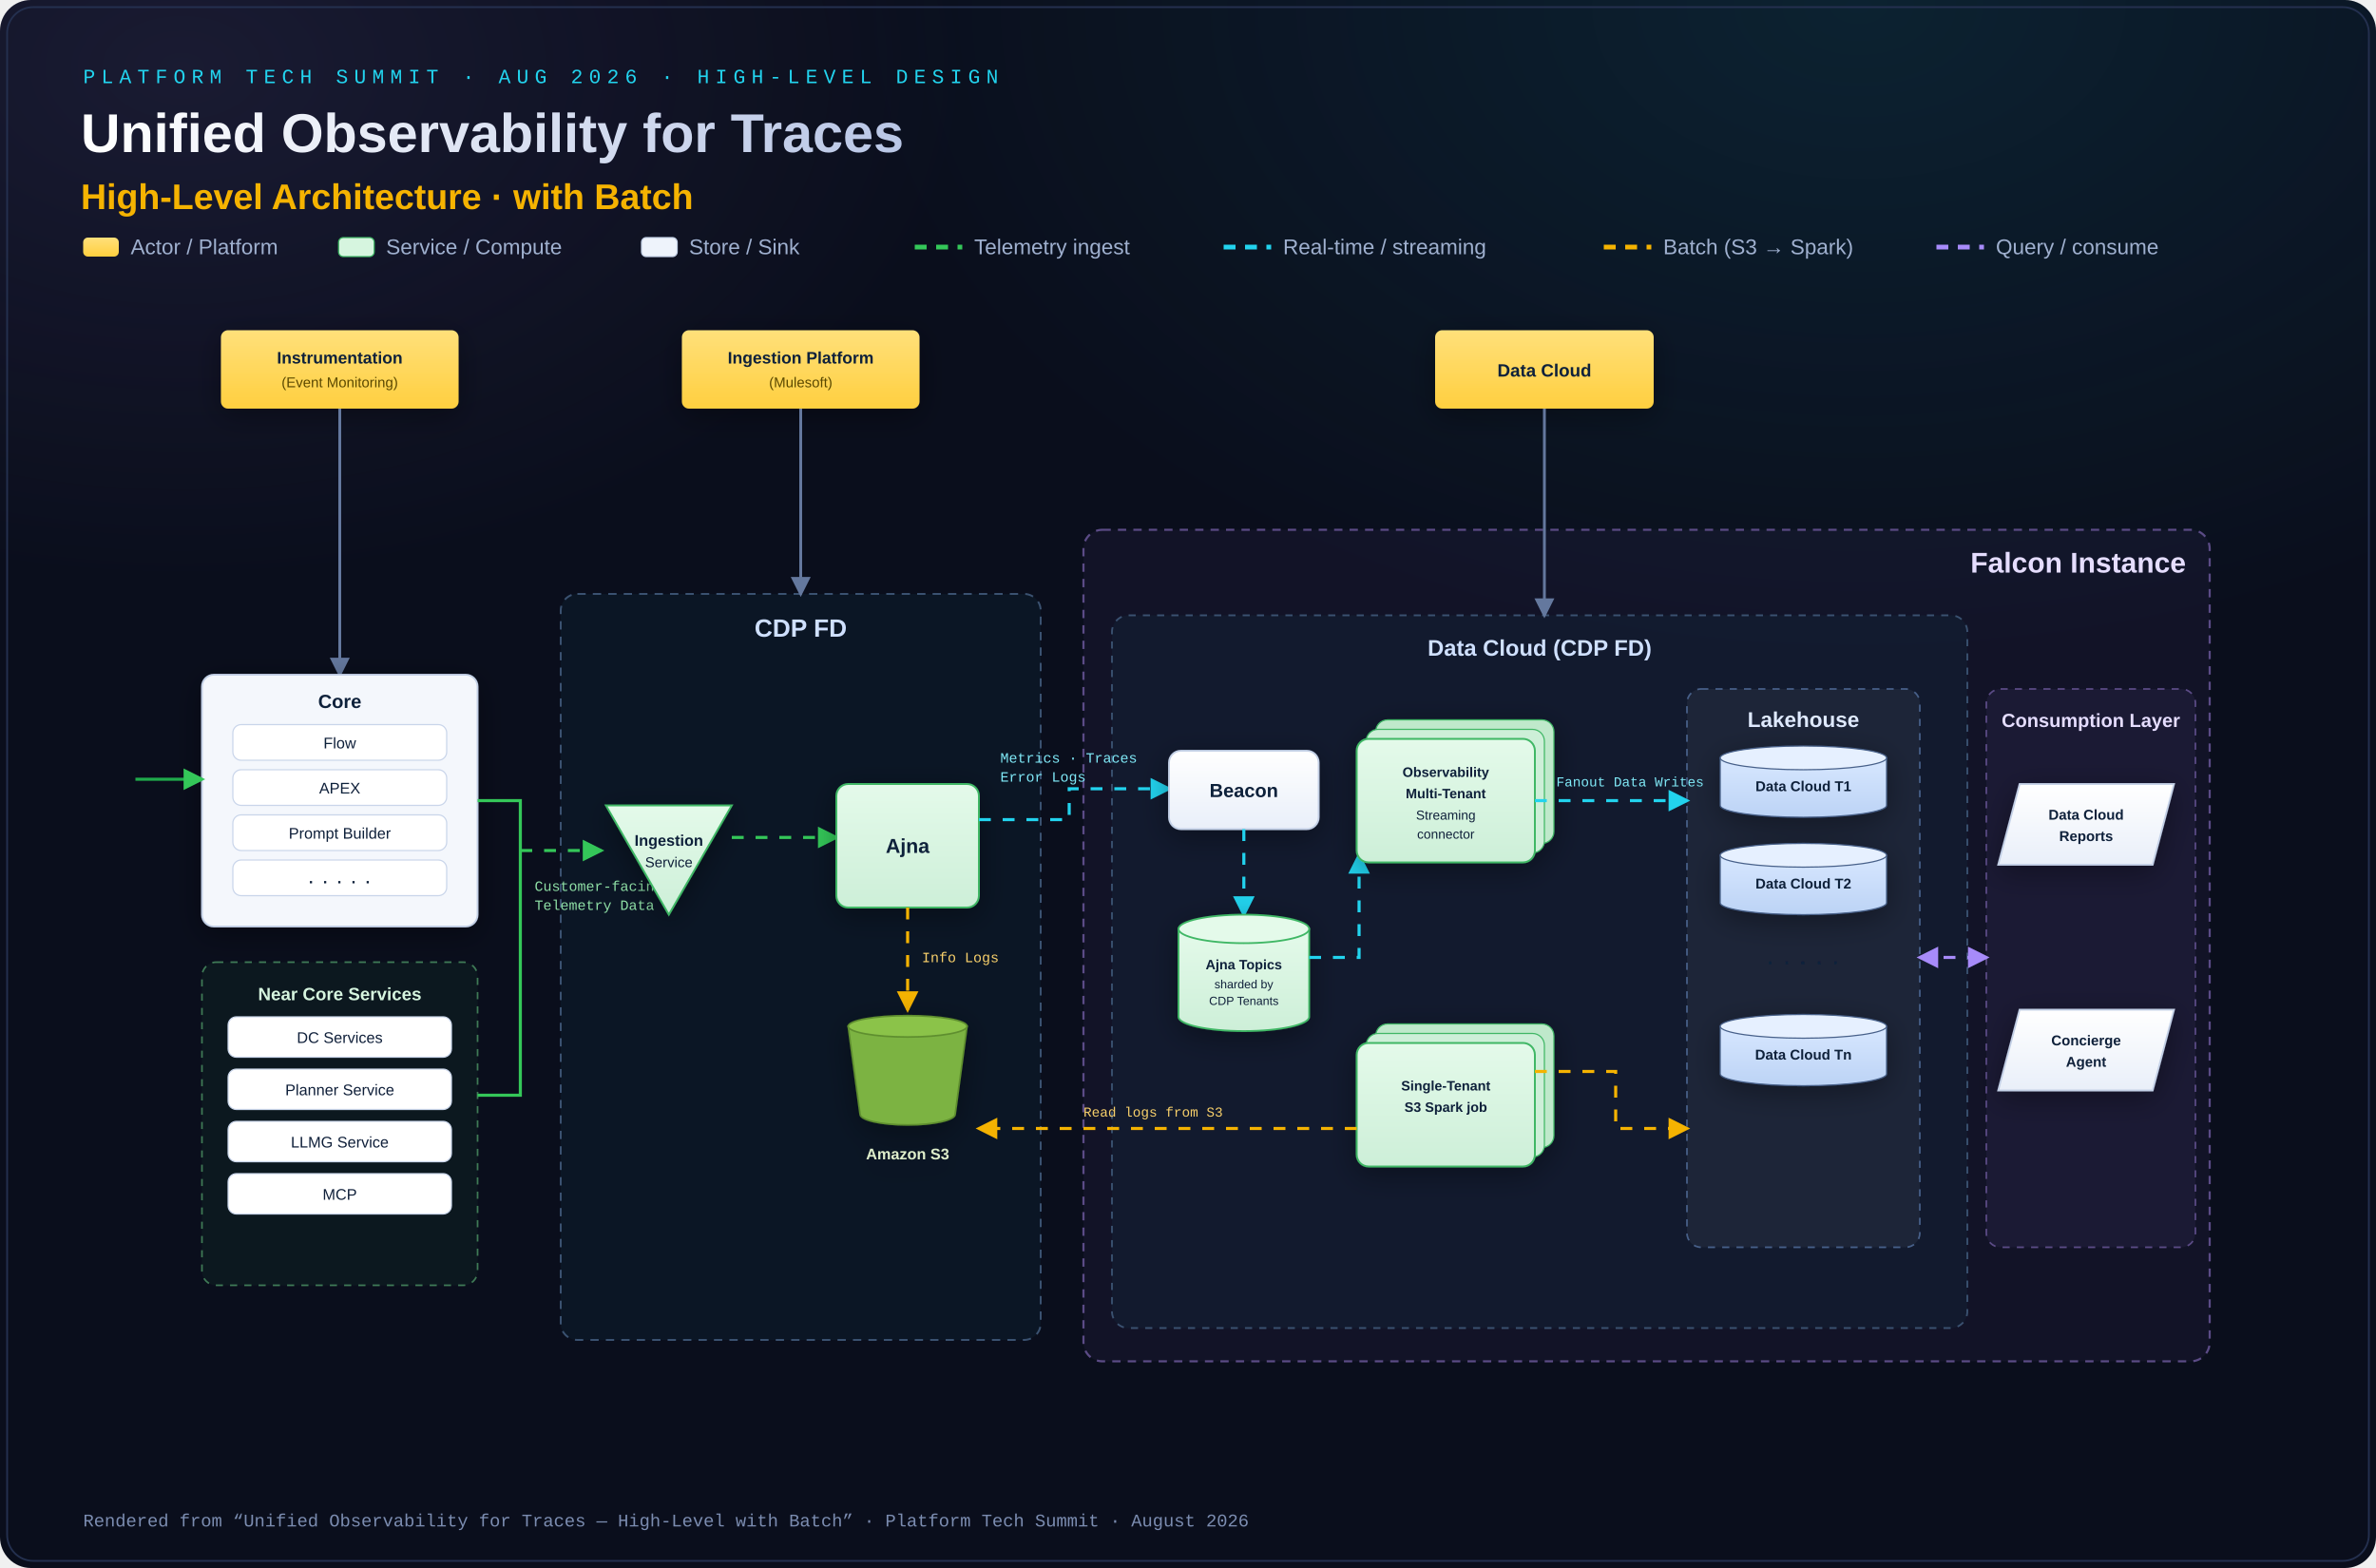
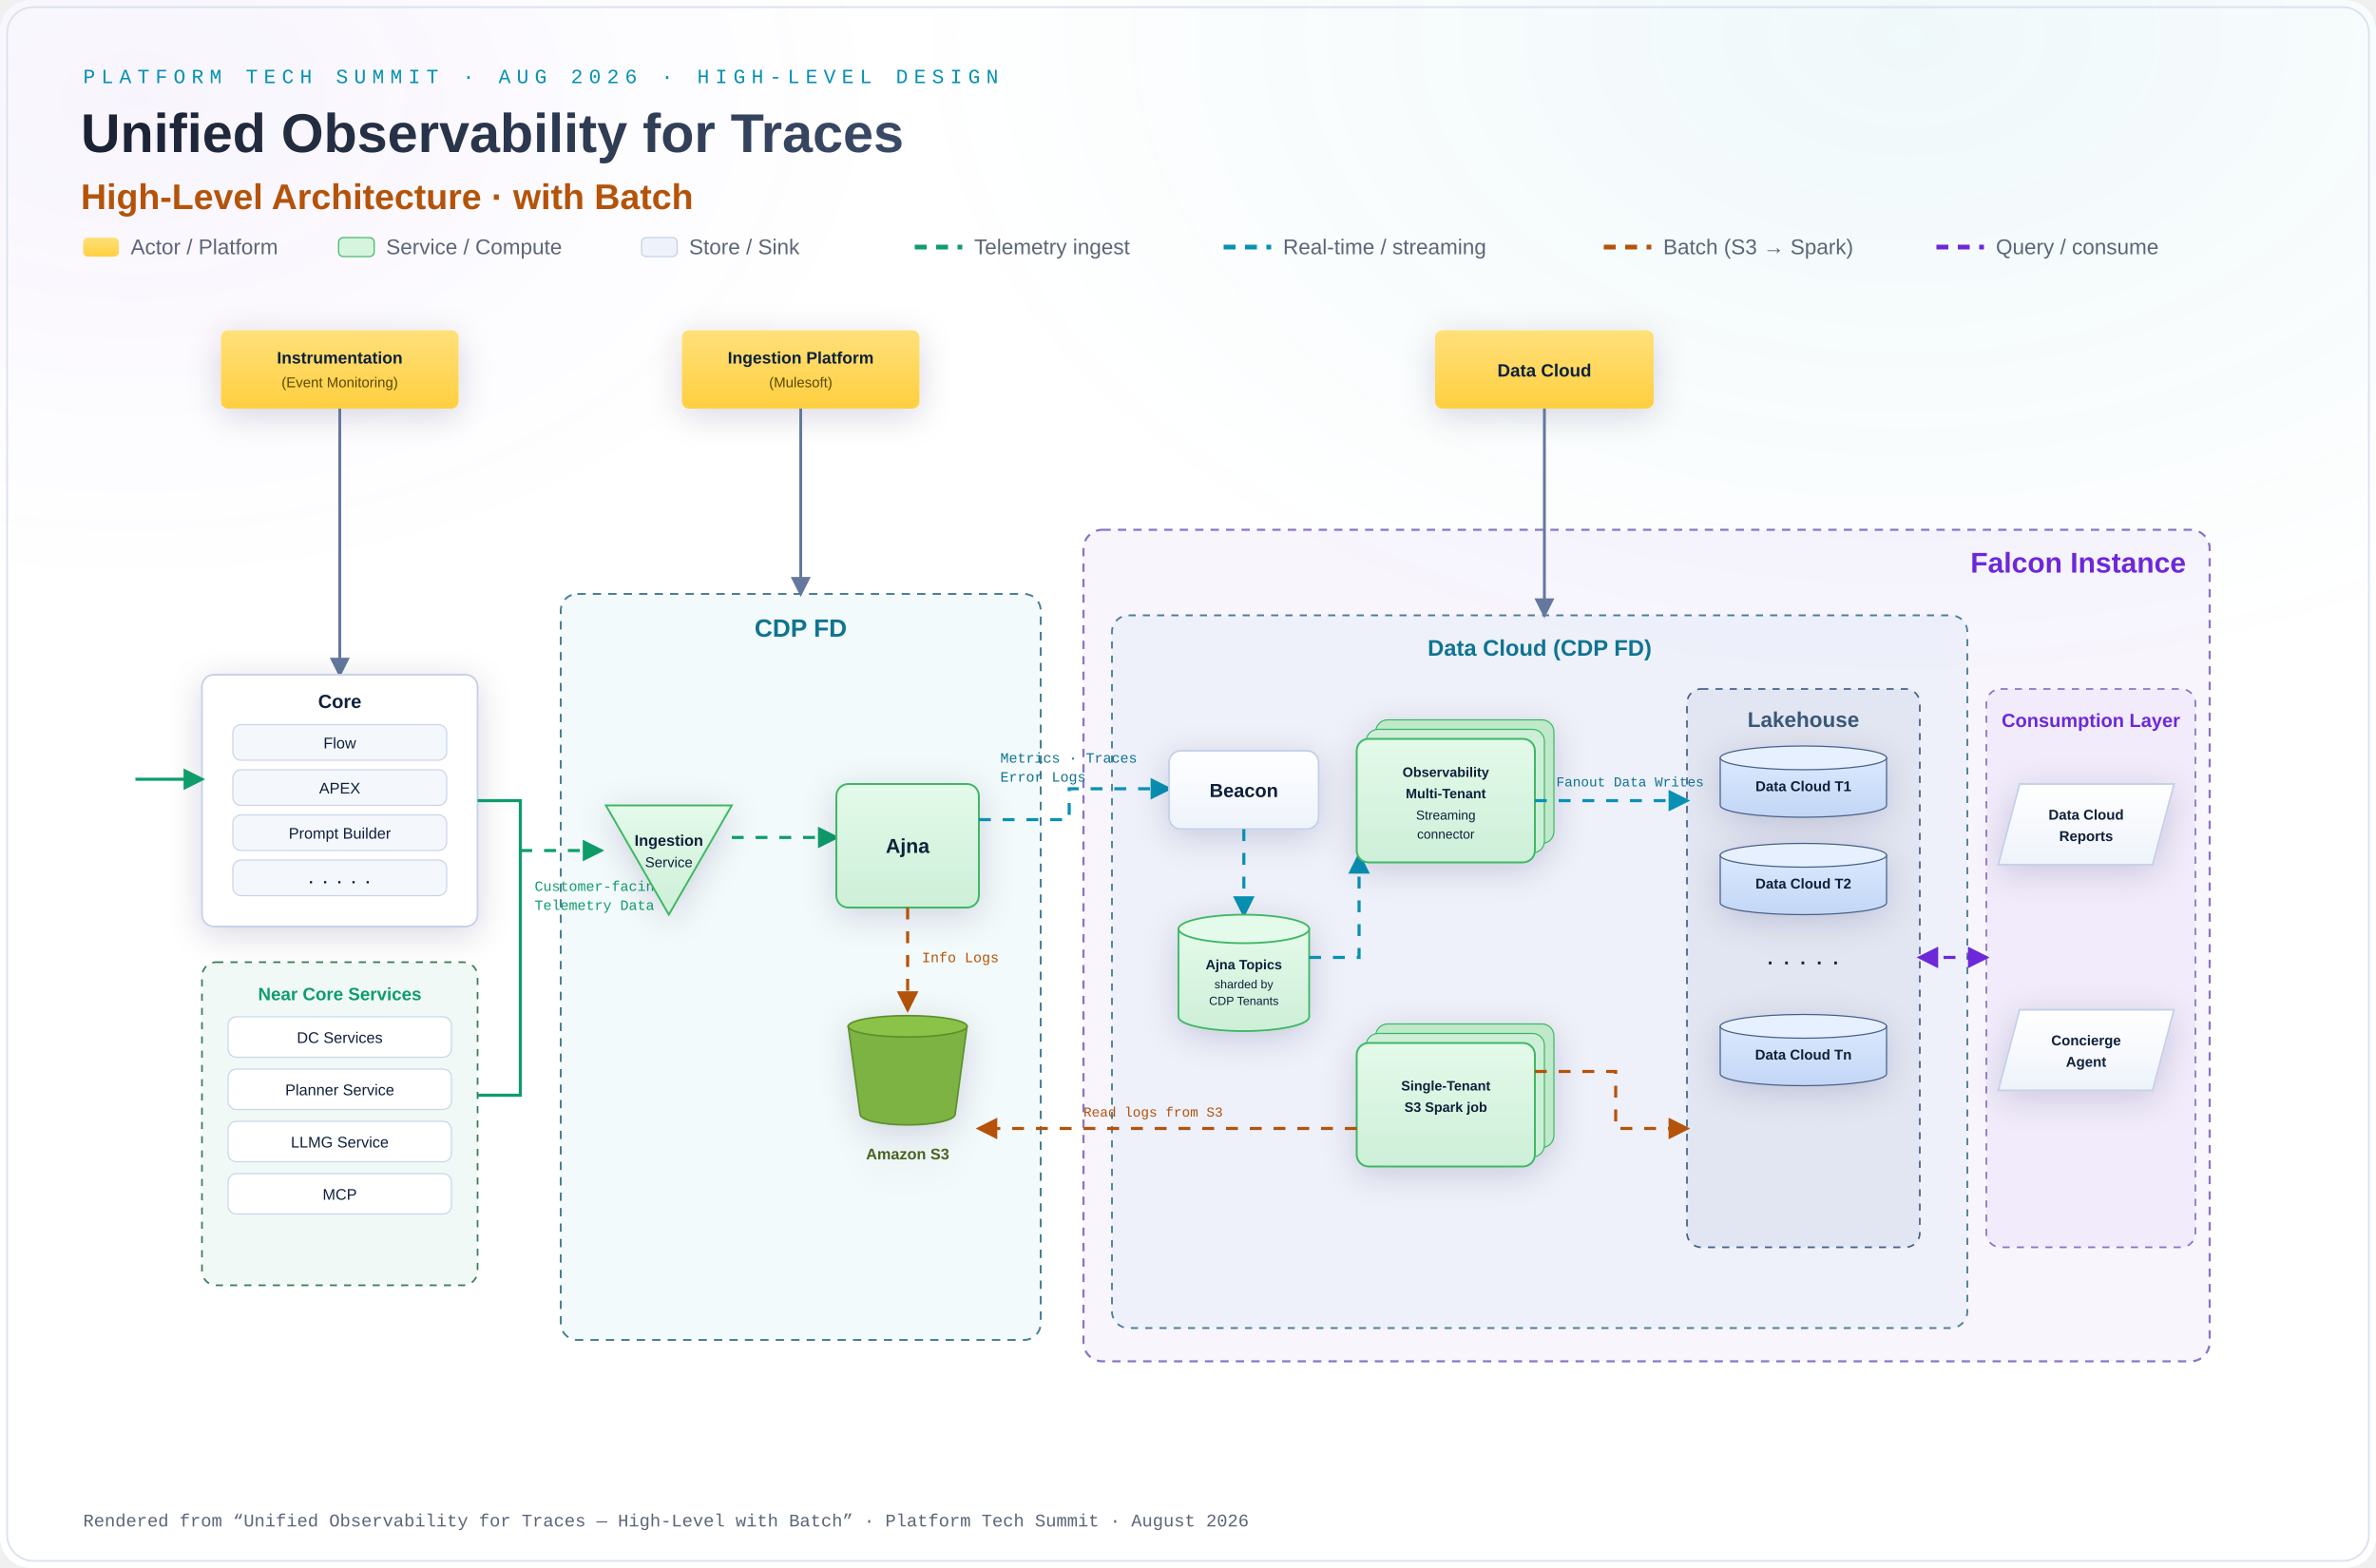
<svg xmlns="http://www.w3.org/2000/svg" width="2000" height="1320" viewBox="0 0 2000 1320" font-family="Arial, Helvetica, sans-serif" role="img" aria-label="Unified Observability for Traces — High-Level Architecture with Batch">
  <defs>
    <marker id="arrow" viewBox="0 0 10 10" refX="8.5" refY="5" markerWidth="7" markerHeight="7" orient="auto-start-reverse">
      <path d="M0,0 L10,5 L0,10 z" fill="#64789e" />
    </marker>
    <marker id="arrowGreen" viewBox="0 0 10 10" refX="8.5" refY="5" markerWidth="7" markerHeight="7" orient="auto-start-reverse">
-       <path d="M0,0 L10,5 L0,10 z" fill="#34c759" />
+       <path d="M0,0 L10,5 L0,10 z" fill="#0f9d6a" />
    </marker>
    <marker id="arrowCyan" viewBox="0 0 10 10" refX="8.5" refY="5" markerWidth="7" markerHeight="7" orient="auto-start-reverse">
-       <path d="M0,0 L10,5 L0,10 z" fill="#22d3ee" />
+       <path d="M0,0 L10,5 L0,10 z" fill="#0891b2" />
    </marker>
    <marker id="arrowAmber" viewBox="0 0 10 10" refX="8.5" refY="5" markerWidth="7" markerHeight="7" orient="auto-start-reverse">
-       <path d="M0,0 L10,5 L0,10 z" fill="#f5b301" />
+       <path d="M0,0 L10,5 L0,10 z" fill="#b45309" />
    </marker>
    <marker id="arrowViolet" viewBox="0 0 10 10" refX="8.5" refY="5" markerWidth="7" markerHeight="7" orient="auto-start-reverse">
-       <path d="M0,0 L10,5 L0,10 z" fill="#a78bfa" />
+       <path d="M0,0 L10,5 L0,10 z" fill="#6d28d9" />
    </marker>
    <marker id="arrowFeed" viewBox="0 0 10 10" refX="8.5" refY="5" markerWidth="7" markerHeight="7" orient="auto-start-reverse">
      <path d="M0,0 L10,5 L0,10 z" fill="#64789e" />
    </marker>
    <linearGradient id="gGreen" x1="0" y1="0" x2="0" y2="1">
      <stop offset="0" stop-color="#e4faea" />
      <stop offset="1" stop-color="#cdefd8" />
    </linearGradient>
    <linearGradient id="gSticky" x1="0" y1="0" x2="0" y2="1">
      <stop offset="0" stop-color="#ffe07a" />
      <stop offset="1" stop-color="#ffcf3f" />
    </linearGradient>
    <linearGradient id="gStore" x1="0" y1="0" x2="0" y2="1">
      <stop offset="0" stop-color="#ffffff" />
-       <stop offset="1" stop-color="#e9eff9" />
+       <stop offset="1" stop-color="#eef3fb" />
    </linearGradient>
    <linearGradient id="gLake" x1="0" y1="0" x2="0" y2="1">
-       <stop offset="0" stop-color="#d7e7ff" />
-       <stop offset="1" stop-color="#bcd3f5" />
+       <stop offset="0" stop-color="#dbe9ff" />
+       <stop offset="1" stop-color="#c2d6f5" />
    </linearGradient>
    <linearGradient id="gHead" x1="0" y1="0" x2="1" y2="0">
-       <stop offset="0" stop-color="#ffffff" />
-       <stop offset="1" stop-color="#b9c6e6" />
-     </linearGradient>
-     <radialGradient id="gGlowC" cx="78%" cy="0%" r="70%">
-       <stop offset="0" stop-color="#22d3ee" stop-opacity="0.10" />
-       <stop offset="0.6" stop-color="#22d3ee" stop-opacity="0" />
+       <stop offset="0" stop-color="#1a2233" />
+       <stop offset="1" stop-color="#3a4a66" />
+     </linearGradient>
+     <radialGradient id="gGlowC" cx="80%" cy="2%" r="60%">
+       <stop offset="0" stop-color="#0891b2" stop-opacity="0.06" />
+       <stop offset="0.7" stop-color="#0891b2" stop-opacity="0" />
    </radialGradient>
-     <radialGradient id="gGlowV" cx="8%" cy="4%" r="55%">
-       <stop offset="0" stop-color="#a78bfa" stop-opacity="0.10" />
-       <stop offset="0.6" stop-color="#a78bfa" stop-opacity="0" />
+     <radialGradient id="gGlowV" cx="6%" cy="6%" r="45%">
+       <stop offset="0" stop-color="#6d28d9" stop-opacity="0.05" />
+       <stop offset="0.7" stop-color="#6d28d9" stop-opacity="0" />
    </radialGradient>
    <style>
      .b-label { font-weight:700; }
      .flow-label { font-family:"Courier New", monospace; }
      .edge { fill:none; stroke-width:2.6; }
      .feed { stroke:#64789e; stroke-width:2.4; }
-       .tel { stroke:#34c759; } .stream { stroke:#22d3ee; } .batch { stroke:#f5b301; } .bidi { stroke:#a78bfa; }
+       .tel { stroke:#0f9d6a; } .stream { stroke:#0891b2; } .batch { stroke:#b45309; } .bidi { stroke:#6d28d9; }
      .flow { stroke-dasharray:10 10; animation: dash 1s linear infinite; }
      @keyframes dash { to { stroke-dashoffset:-20; } }
-       .shadow { filter: drop-shadow(0 6px 12px rgba(0,0,0,.35)); }
+       .shadow { filter: drop-shadow(0 6px 14px rgba(20,30,60,.16)); }
    </style>
  </defs>
-   <rect x="0" y="0" width="2000" height="1320" rx="26" fill="#0a0e1c" />
+   <rect x="0" y="0" width="2000" height="1320" rx="26" fill="#ffffff" />
  <rect x="0" y="0" width="2000" height="1320" rx="26" fill="url(#gGlowC)" />
  <rect x="0" y="0" width="2000" height="1320" rx="26" fill="url(#gGlowV)" />
-   <rect x="6" y="6" width="1988" height="1308" rx="22" fill="none" stroke="#24304f" stroke-width="1.5" />
-   <text x="70" y="70" font-family="Courier New, monospace" font-size="17" letter-spacing="5" fill="#22d3ee">PLATFORM TECH SUMMIT · AUG 2026 · HIGH-LEVEL DESIGN</text>
+   <rect x="6" y="6" width="1988" height="1308" rx="22" fill="none" stroke="#dbe2ee" stroke-width="1.5" />
+   <text x="70" y="70" font-family="Courier New, monospace" font-size="17" letter-spacing="5" fill="#0891b2">PLATFORM TECH SUMMIT · AUG 2026 · HIGH-LEVEL DESIGN</text>
  <text x="68" y="128" font-size="46" font-weight="800" fill="url(#gHead)">Unified Observability for Traces</text>
-   <text x="68" y="176" font-size="30" font-weight="800" fill="#f5b301">High-Level Architecture · with Batch</text>
+   <text x="68" y="176" font-size="30" font-weight="800" fill="#b45309">High-Level Architecture · with Batch</text>
  <g font-size="18" transform="translate(70,214)">
    <rect x="0" y="-14" width="30" height="16" rx="4" fill="url(#gSticky)" />
-     <text x="40" y="0" fill="#9fb0cf">Actor / Platform</text>
+     <text x="40" y="0" fill="#5b6678">Actor / Platform</text>
    <rect x="215" y="-14" width="30" height="16" rx="4" fill="#d6f5df" stroke="#3fb765" />
-     <text x="255" y="0" fill="#9fb0cf">Service / Compute</text>
+     <text x="255" y="0" fill="#5b6678">Service / Compute</text>
    <rect x="470" y="-14" width="30" height="16" rx="4" fill="#eef3fb" stroke="#c3d0e6" />
-     <text x="510" y="0" fill="#9fb0cf">Store / Sink</text>
-     <line x1="700" y1="-6" x2="740" y2="-6" stroke="#34c759" stroke-width="4" stroke-dasharray="10 8" />
-     <text x="750" y="0" fill="#9fb0cf">Telemetry ingest</text>
-     <line x1="960" y1="-6" x2="1000" y2="-6" stroke="#22d3ee" stroke-width="4" stroke-dasharray="10 8" />
-     <text x="1010" y="0" fill="#9fb0cf">Real-time / streaming</text>
-     <line x1="1280" y1="-6" x2="1320" y2="-6" stroke="#f5b301" stroke-width="4" stroke-dasharray="10 8" />
-     <text x="1330" y="0" fill="#9fb0cf">Batch (S3 → Spark)</text>
-     <line x1="1560" y1="-6" x2="1600" y2="-6" stroke="#a78bfa" stroke-width="4" stroke-dasharray="10 8" />
-     <text x="1610" y="0" fill="#9fb0cf">Query / consume</text>
+     <text x="510" y="0" fill="#5b6678">Store / Sink</text>
+     <line x1="700" y1="-6" x2="740" y2="-6" stroke="#0f9d6a" stroke-width="4" stroke-dasharray="10 8" />
+     <text x="750" y="0" fill="#5b6678">Telemetry ingest</text>
+     <line x1="960" y1="-6" x2="1000" y2="-6" stroke="#0891b2" stroke-width="4" stroke-dasharray="10 8" />
+     <text x="1010" y="0" fill="#5b6678">Real-time / streaming</text>
+     <line x1="1280" y1="-6" x2="1320" y2="-6" stroke="#b45309" stroke-width="4" stroke-dasharray="10 8" />
+     <text x="1330" y="0" fill="#5b6678">Batch (S3 → Spark)</text>
+     <line x1="1560" y1="-6" x2="1600" y2="-6" stroke="#6d28d9" stroke-width="4" stroke-dasharray="10 8" />
+     <text x="1610" y="0" fill="#5b6678">Query / consume</text>
  </g>
  <g transform="translate(100,250)" fill="#10203a">
-     <rect x="372" y="250" width="404" height="628" rx="14" fill="rgba(34,211,238,.045)" stroke="#3a5170" stroke-width="1.6" stroke-dasharray="7 6" />
-     <text class="b-label" x="574" y="286" text-anchor="middle" fill="#cfe0ff" font-size="21">CDP FD</text>
-     <rect x="812" y="196" width="948" height="700" rx="16" fill="rgba(167,139,250,.05)" stroke="#5b4b86" stroke-width="1.8" stroke-dasharray="7 6" />
-     <text class="b-label" x="1740" y="232" text-anchor="end" fill="#e5ddff" font-size="24" font-weight="800">Falcon Instance</text>
-     <rect x="836" y="268" width="720" height="600" rx="14" fill="rgba(34,211,238,.04)" stroke="#3a5170" stroke-width="1.5" stroke-dasharray="6 6" />
-     <text class="b-label" x="1196" y="302" text-anchor="middle" fill="#cfe0ff" font-size="19">Data Cloud (CDP FD)</text>
-     <rect x="1320" y="330" width="196" height="470" rx="12" fill="rgba(255,255,255,.05)" stroke="#476089" stroke-width="1.4" stroke-dasharray="6 6" />
-     <text class="b-label" x="1418" y="362" text-anchor="middle" fill="#dfeaff" font-size="18">Lakehouse</text>
-     <rect x="1572" y="330" width="176" height="470" rx="12" fill="rgba(167,139,250,.06)" stroke="#5b4b86" stroke-width="1.4" stroke-dasharray="6 6" />
-     <text class="b-label" x="1660" y="362" text-anchor="middle" fill="#e5ddff" font-size="16">Consumption Layer</text>
-     <rect x="70" y="560" width="232" height="272" rx="12" fill="rgba(52,199,89,.06)" stroke="#3f7a56" stroke-width="1.4" stroke-dasharray="6 6" />
-     <text class="b-label" x="186" y="592" text-anchor="middle" fill="#d6f5df" font-size="15">Near Core Services</text>
+     <rect x="372" y="250" width="404" height="628" rx="14" fill="rgba(8,145,178,.05)" stroke="#4a7f97" stroke-width="1.6" stroke-dasharray="7 6" />
+     <text class="b-label" x="574" y="286" text-anchor="middle" fill="#0e7490" font-size="21">CDP FD</text>
+     <rect x="812" y="196" width="948" height="700" rx="16" fill="rgba(109,40,217,.045)" stroke="#8b73c4" stroke-width="1.8" stroke-dasharray="7 6" />
+     <text class="b-label" x="1740" y="232" text-anchor="end" fill="#6d28d9" font-size="24" font-weight="800">Falcon Instance</text>
+     <rect x="836" y="268" width="720" height="600" rx="14" fill="rgba(8,145,178,.04)" stroke="#4a7f97" stroke-width="1.5" stroke-dasharray="6 6" />
+     <text class="b-label" x="1196" y="302" text-anchor="middle" fill="#0e7490" font-size="19">Data Cloud (CDP FD)</text>
+     <rect x="1320" y="330" width="196" height="470" rx="12" fill="rgba(71,96,137,.07)" stroke="#476089" stroke-width="1.4" stroke-dasharray="6 6" />
+     <text class="b-label" x="1418" y="362" text-anchor="middle" fill="#3a5878" font-size="18">Lakehouse</text>
+     <rect x="1572" y="330" width="176" height="470" rx="12" fill="rgba(109,40,217,.05)" stroke="#8b73c4" stroke-width="1.4" stroke-dasharray="6 6" />
+     <text class="b-label" x="1660" y="362" text-anchor="middle" fill="#6d28d9" font-size="16">Consumption Layer</text>
+     <rect x="70" y="560" width="232" height="272" rx="12" fill="rgba(15,157,106,.06)" stroke="#3f7a56" stroke-width="1.4" stroke-dasharray="6 6" />
+     <text class="b-label" x="186" y="592" text-anchor="middle" fill="#0f9d6a" font-size="15">Near Core Services</text>
    <g class="shadow">
      <rect x="86" y="28" width="200" height="66" rx="6" fill="url(#gSticky)" />
      <text x="186" y="56" text-anchor="middle" class="b-label" font-size="14">Instrumentation</text>
      <text x="186" y="76" text-anchor="middle" font-size="12" fill="#5a4800">(Event Monitoring)</text>
    </g>
    <g class="shadow">
      <rect x="474" y="28" width="200" height="66" rx="6" fill="url(#gSticky)" />
      <text x="574" y="56" text-anchor="middle" class="b-label" font-size="14">Ingestion Platform</text>
      <text x="574" y="76" text-anchor="middle" font-size="12" fill="#5a4800">(Mulesoft)</text>
    </g>
    <g class="shadow">
      <rect x="1108" y="28" width="184" height="66" rx="6" fill="url(#gSticky)" />
      <text x="1200" y="67" text-anchor="middle" class="b-label" font-size="15">Data Cloud</text>
    </g>
    <path class="edge feed" d="M186,94 L186,318" marker-end="url(#arrowFeed)" />
    <path class="edge feed" d="M574,94 L574,250" marker-end="url(#arrowFeed)" />
    <path class="edge feed" d="M1200,94 L1200,268" marker-end="url(#arrowFeed)" />
    <g class="shadow">
-       <rect x="70" y="318" width="232" height="212" rx="10" fill="#f4f7fc" stroke="#c3d0e6" stroke-width="1.5" />
+       <rect x="70" y="318" width="232" height="212" rx="10" fill="#ffffff" stroke="#c3d0e6" stroke-width="1.5" />
      <text x="186" y="346" text-anchor="middle" class="b-label" font-size="16">Core</text>
      <g font-size="13" text-anchor="middle">
-         <rect x="96" y="360" width="180" height="30" rx="7" fill="#ffffff" stroke="#c9d5ea" />
+         <rect x="96" y="360" width="180" height="30" rx="7" fill="#f4f7fc" stroke="#c9d5ea" />
        <text x="186" y="380">Flow</text>
-         <rect x="96" y="398" width="180" height="30" rx="7" fill="#ffffff" stroke="#c9d5ea" />
+         <rect x="96" y="398" width="180" height="30" rx="7" fill="#f4f7fc" stroke="#c9d5ea" />
        <text x="186" y="418">APEX</text>
-         <rect x="96" y="436" width="180" height="30" rx="7" fill="#ffffff" stroke="#c9d5ea" />
+         <rect x="96" y="436" width="180" height="30" rx="7" fill="#f4f7fc" stroke="#c9d5ea" />
        <text x="186" y="456">Prompt Builder</text>
-         <rect x="96" y="474" width="180" height="30" rx="7" fill="#ffffff" stroke="#c9d5ea" />
+         <rect x="96" y="474" width="180" height="30" rx="7" fill="#f4f7fc" stroke="#c9d5ea" />
        <text x="186" y="497" font-weight="700" letter-spacing="2">· · · · ·</text>
      </g>
    </g>
-     <path class="edge" style="stroke:#1faa4b;stroke-width:2.6" d="M14,406 L70,406" marker-end="url(#arrowGreen)" />
+     <path class="edge" style="stroke:#0f9d6a;stroke-width:2.6" d="M14,406 L70,406" marker-end="url(#arrowGreen)" />
    <g font-size="13" text-anchor="middle">
      <rect x="92" y="606" width="188" height="34" rx="7" fill="#ffffff" stroke="#c9d5ea" />
      <text x="186" y="628">DC Services</text>
      <rect x="92" y="650" width="188" height="34" rx="7" fill="#ffffff" stroke="#c9d5ea" />
      <text x="186" y="672">Planner Service</text>
      <rect x="92" y="694" width="188" height="34" rx="7" fill="#ffffff" stroke="#c9d5ea" />
      <text x="186" y="716">LLMG Service</text>
      <rect x="92" y="738" width="188" height="34" rx="7" fill="#ffffff" stroke="#c9d5ea" />
      <text x="186" y="760">MCP</text>
    </g>
    <path class="edge tel" d="M302,424 L338,424 L338,466" />
    <path class="edge tel" d="M302,672 L338,672 L338,466" />
    <path class="edge flow tel" d="M338,466 L406,466" marker-end="url(#arrowGreen)" />
-     <text class="flow-label" x="350" y="500" fill="#8fe0a6" font-size="12">Customer-facing</text>
-     <text class="flow-label" x="350" y="516" fill="#8fe0a6" font-size="12">Telemetry Data</text>
+     <text class="flow-label" x="350" y="500" fill="#0f9d6a" font-size="12">Customer-facing</text>
+     <text class="flow-label" x="350" y="516" fill="#0f9d6a" font-size="12">Telemetry Data</text>
    <g class="shadow">
      <path d="M410,428 L516,428 L463,520 Z" fill="url(#gGreen)" stroke="#3fb765" stroke-width="1.6" />
      <text x="463" y="462" text-anchor="middle" class="b-label" font-size="13">Ingestion</text>
      <text x="463" y="480" text-anchor="middle" font-size="12">Service</text>
    </g>
    <path class="edge flow tel" d="M516,455 L604,455" marker-end="url(#arrowGreen)" />
    <g class="shadow">
      <rect x="604" y="410" width="120" height="104" rx="10" fill="url(#gGreen)" stroke="#3fb765" stroke-width="1.6" />
      <text x="664" y="468" text-anchor="middle" class="b-label" font-size="17">Ajna</text>
    </g>
    <path class="edge flow stream" d="M724,440 L800,440 L800,414 L884,414" marker-end="url(#arrowCyan)" />
-     <text class="flow-label" x="742" y="392" fill="#7fe9f7" font-size="12">Metrics · Traces</text>
-     <text class="flow-label" x="742" y="408" fill="#7fe9f7" font-size="12">Error Logs</text>
+     <text class="flow-label" x="742" y="392" fill="#0e7490" font-size="12">Metrics · Traces</text>
+     <text class="flow-label" x="742" y="408" fill="#0e7490" font-size="12">Error Logs</text>
    <path class="edge flow batch" d="M664,514 L664,600" marker-end="url(#arrowAmber)" />
-     <text class="flow-label" x="676" y="560" fill="#f7cf6a" font-size="12">Info Logs</text>
+     <text class="flow-label" x="676" y="560" fill="#b45309" font-size="12">Info Logs</text>
    <g class="shadow">
      <path d="M614,614 h100 l-10,74 a40,9 0 0 1 -80,0 Z" fill="#7cb342" stroke="#5f8f2f" stroke-width="1.4" />
      <ellipse cx="664" cy="614" rx="50" ry="9" fill="#8bc34a" stroke="#5f8f2f" stroke-width="1.4" />
-       <text x="664" y="726" text-anchor="middle" class="b-label" font-size="13" fill="#dfeecb">Amazon S3</text>
+       <text x="664" y="726" text-anchor="middle" class="b-label" font-size="13" fill="#4a6320">Amazon S3</text>
    </g>
    <g class="shadow">
      <rect x="884" y="382" width="126" height="66" rx="10" fill="url(#gStore)" stroke="#c3d0e6" stroke-width="1.5" />
      <text x="947" y="421" text-anchor="middle" class="b-label" font-size="16">Beacon</text>
    </g>
    <path class="edge flow stream" d="M947,448 L947,520" marker-end="url(#arrowCyan)" />
    <g class="shadow">
      <path d="M892,532 h110 v74 a55,12 0 0 1 -110,0 Z" fill="url(#gGreen)" stroke="#3fb765" stroke-width="1.5" />
      <ellipse cx="947" cy="532" rx="55" ry="12" fill="#e4faea" stroke="#3fb765" stroke-width="1.5" />
      <text x="947" y="566" text-anchor="middle" font-size="11.5" font-weight="700">Ajna Topics</text>
      <text x="947" y="582" text-anchor="middle" font-size="10">sharded by</text>
      <text x="947" y="596" text-anchor="middle" font-size="10">CDP Tenants</text>
    </g>
    <path class="edge flow stream" d="M1002,556 L1044,556 L1044,470" marker-end="url(#arrowCyan)" />
    <g class="shadow">
      <rect x="1058" y="356" width="150" height="104" rx="10" fill="#bfe9cb" stroke="#3fb765" />
      <rect x="1050" y="364" width="150" height="104" rx="10" fill="#cdefd8" stroke="#3fb765" />
      <rect x="1042" y="372" width="150" height="104" rx="10" fill="url(#gGreen)" stroke="#3fb765" stroke-width="1.6" />
      <text x="1117" y="404" text-anchor="middle" font-size="11.5" font-weight="700">Observability</text>
      <text x="1117" y="422" text-anchor="middle" font-size="11.5" font-weight="700">Multi-Tenant</text>
      <text x="1117" y="440" text-anchor="middle" font-size="11">Streaming</text>
      <text x="1117" y="456" text-anchor="middle" font-size="11">connector</text>
    </g>
    <path class="edge flow stream" d="M1192,424 L1320,424" marker-end="url(#arrowCyan)" />
-     <text class="flow-label" x="1210" y="412" fill="#7fe9f7" font-size="11.5">Fanout Data Writes</text>
+     <text class="flow-label" x="1210" y="412" fill="#0e7490" font-size="11.5">Fanout Data Writes</text>
    <g class="shadow">
      <rect x="1058" y="612" width="150" height="104" rx="10" fill="#bfe9cb" stroke="#3fb765" />
      <rect x="1050" y="620" width="150" height="104" rx="10" fill="#cdefd8" stroke="#3fb765" />
      <rect x="1042" y="628" width="150" height="104" rx="10" fill="url(#gGreen)" stroke="#3fb765" stroke-width="1.6" />
      <text x="1117" y="668" text-anchor="middle" font-size="11.5" font-weight="700">Single-Tenant</text>
      <text x="1117" y="686" text-anchor="middle" font-size="11.5" font-weight="700">S3 Spark job</text>
    </g>
    <path class="edge flow batch" d="M1042,700 L724,700" marker-end="url(#arrowAmber)" />
-     <text class="flow-label" x="812" y="690" fill="#f7cf6a" font-size="11.5">Read logs from S3</text>
+     <text class="flow-label" x="812" y="690" fill="#b45309" font-size="11.5">Read logs from S3</text>
    <path class="edge flow batch" d="M1192,652 L1260,652 L1260,700 L1320,700" marker-end="url(#arrowAmber)" />
    <g class="shadow">
      <path d="M1348,388 h140 v40 a70,10 0 0 1 -140,0 Z" fill="url(#gLake)" stroke="#476089" />
      <ellipse cx="1418" cy="388" rx="70" ry="10" fill="#e6f0ff" stroke="#476089" />
      <text x="1418" y="416" text-anchor="middle" font-size="12" font-weight="700">Data Cloud T1</text>
      <path d="M1348,470 h140 v40 a70,10 0 0 1 -140,0 Z" fill="url(#gLake)" stroke="#476089" />
      <ellipse cx="1418" cy="470" rx="70" ry="10" fill="#e6f0ff" stroke="#476089" />
      <text x="1418" y="498" text-anchor="middle" font-size="12" font-weight="700">Data Cloud T2</text>
      <text x="1418" y="566" text-anchor="middle" font-size="16" font-weight="700" letter-spacing="2">· · · · ·</text>
      <path d="M1348,614 h140 v40 a70,10 0 0 1 -140,0 Z" fill="url(#gLake)" stroke="#476089" />
      <ellipse cx="1418" cy="614" rx="70" ry="10" fill="#e6f0ff" stroke="#476089" />
      <text x="1418" y="642" text-anchor="middle" font-size="12" font-weight="700">Data Cloud Tn</text>
    </g>
    <path class="edge flow bidi" d="M1516,556 L1572,556" marker-start="url(#arrowViolet)" marker-end="url(#arrowViolet)" />
    <g class="shadow">
      <polygon points="1600,410 1730,410 1712,478 1582,478" fill="url(#gStore)" stroke="#c3d0e6" stroke-width="1.5" />
      <text x="1656" y="440" text-anchor="middle" font-size="12" font-weight="700">Data Cloud</text>
      <text x="1656" y="458" text-anchor="middle" font-size="12" font-weight="700">Reports</text>
      <polygon points="1600,600 1730,600 1712,668 1582,668" fill="url(#gStore)" stroke="#c3d0e6" stroke-width="1.5" />
      <text x="1656" y="630" text-anchor="middle" font-size="12" font-weight="700">Concierge</text>
      <text x="1656" y="648" text-anchor="middle" font-size="12" font-weight="700">Agent</text>
    </g>
  </g>
-   <text x="70" y="1285" font-family="Courier New, monospace" font-size="15" fill="#7b8cb0">Rendered from “Unified Observability for Traces — High-Level with Batch”  ·  Platform Tech Summit · August 2026</text>
+   <text x="70" y="1285" font-family="Courier New, monospace" font-size="15" fill="#5b6678">Rendered from “Unified Observability for Traces — High-Level with Batch”  ·  Platform Tech Summit · August 2026</text>
</svg>
